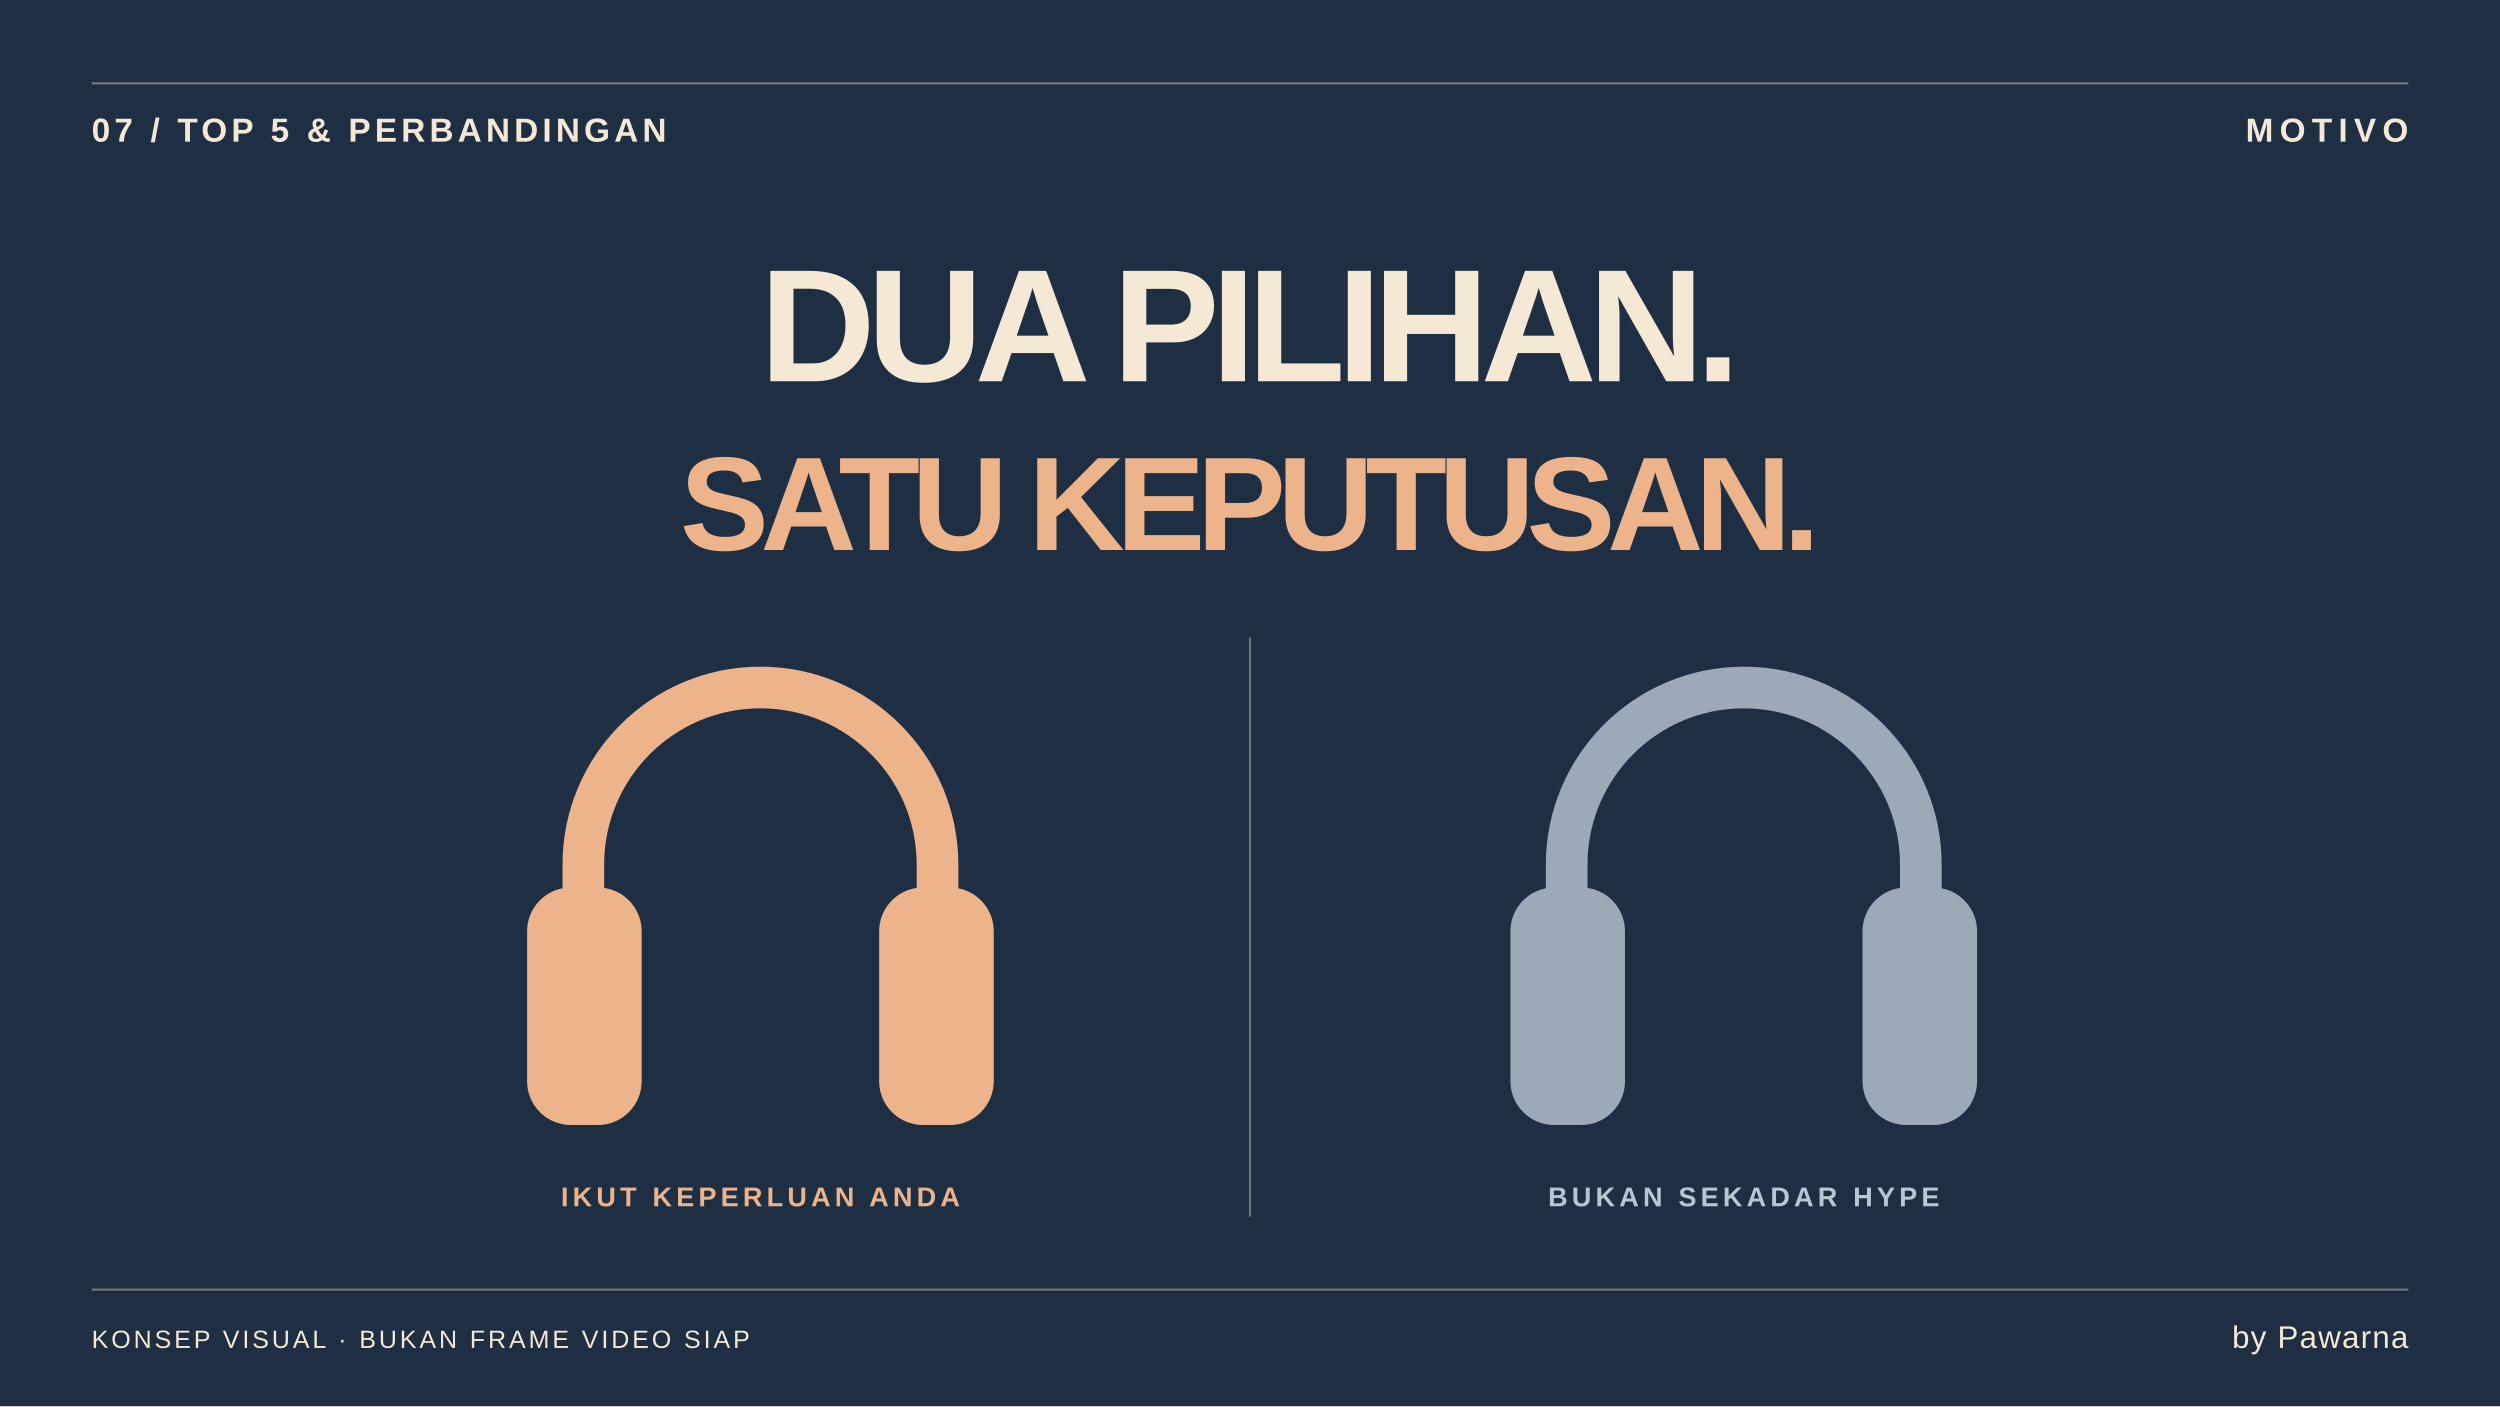
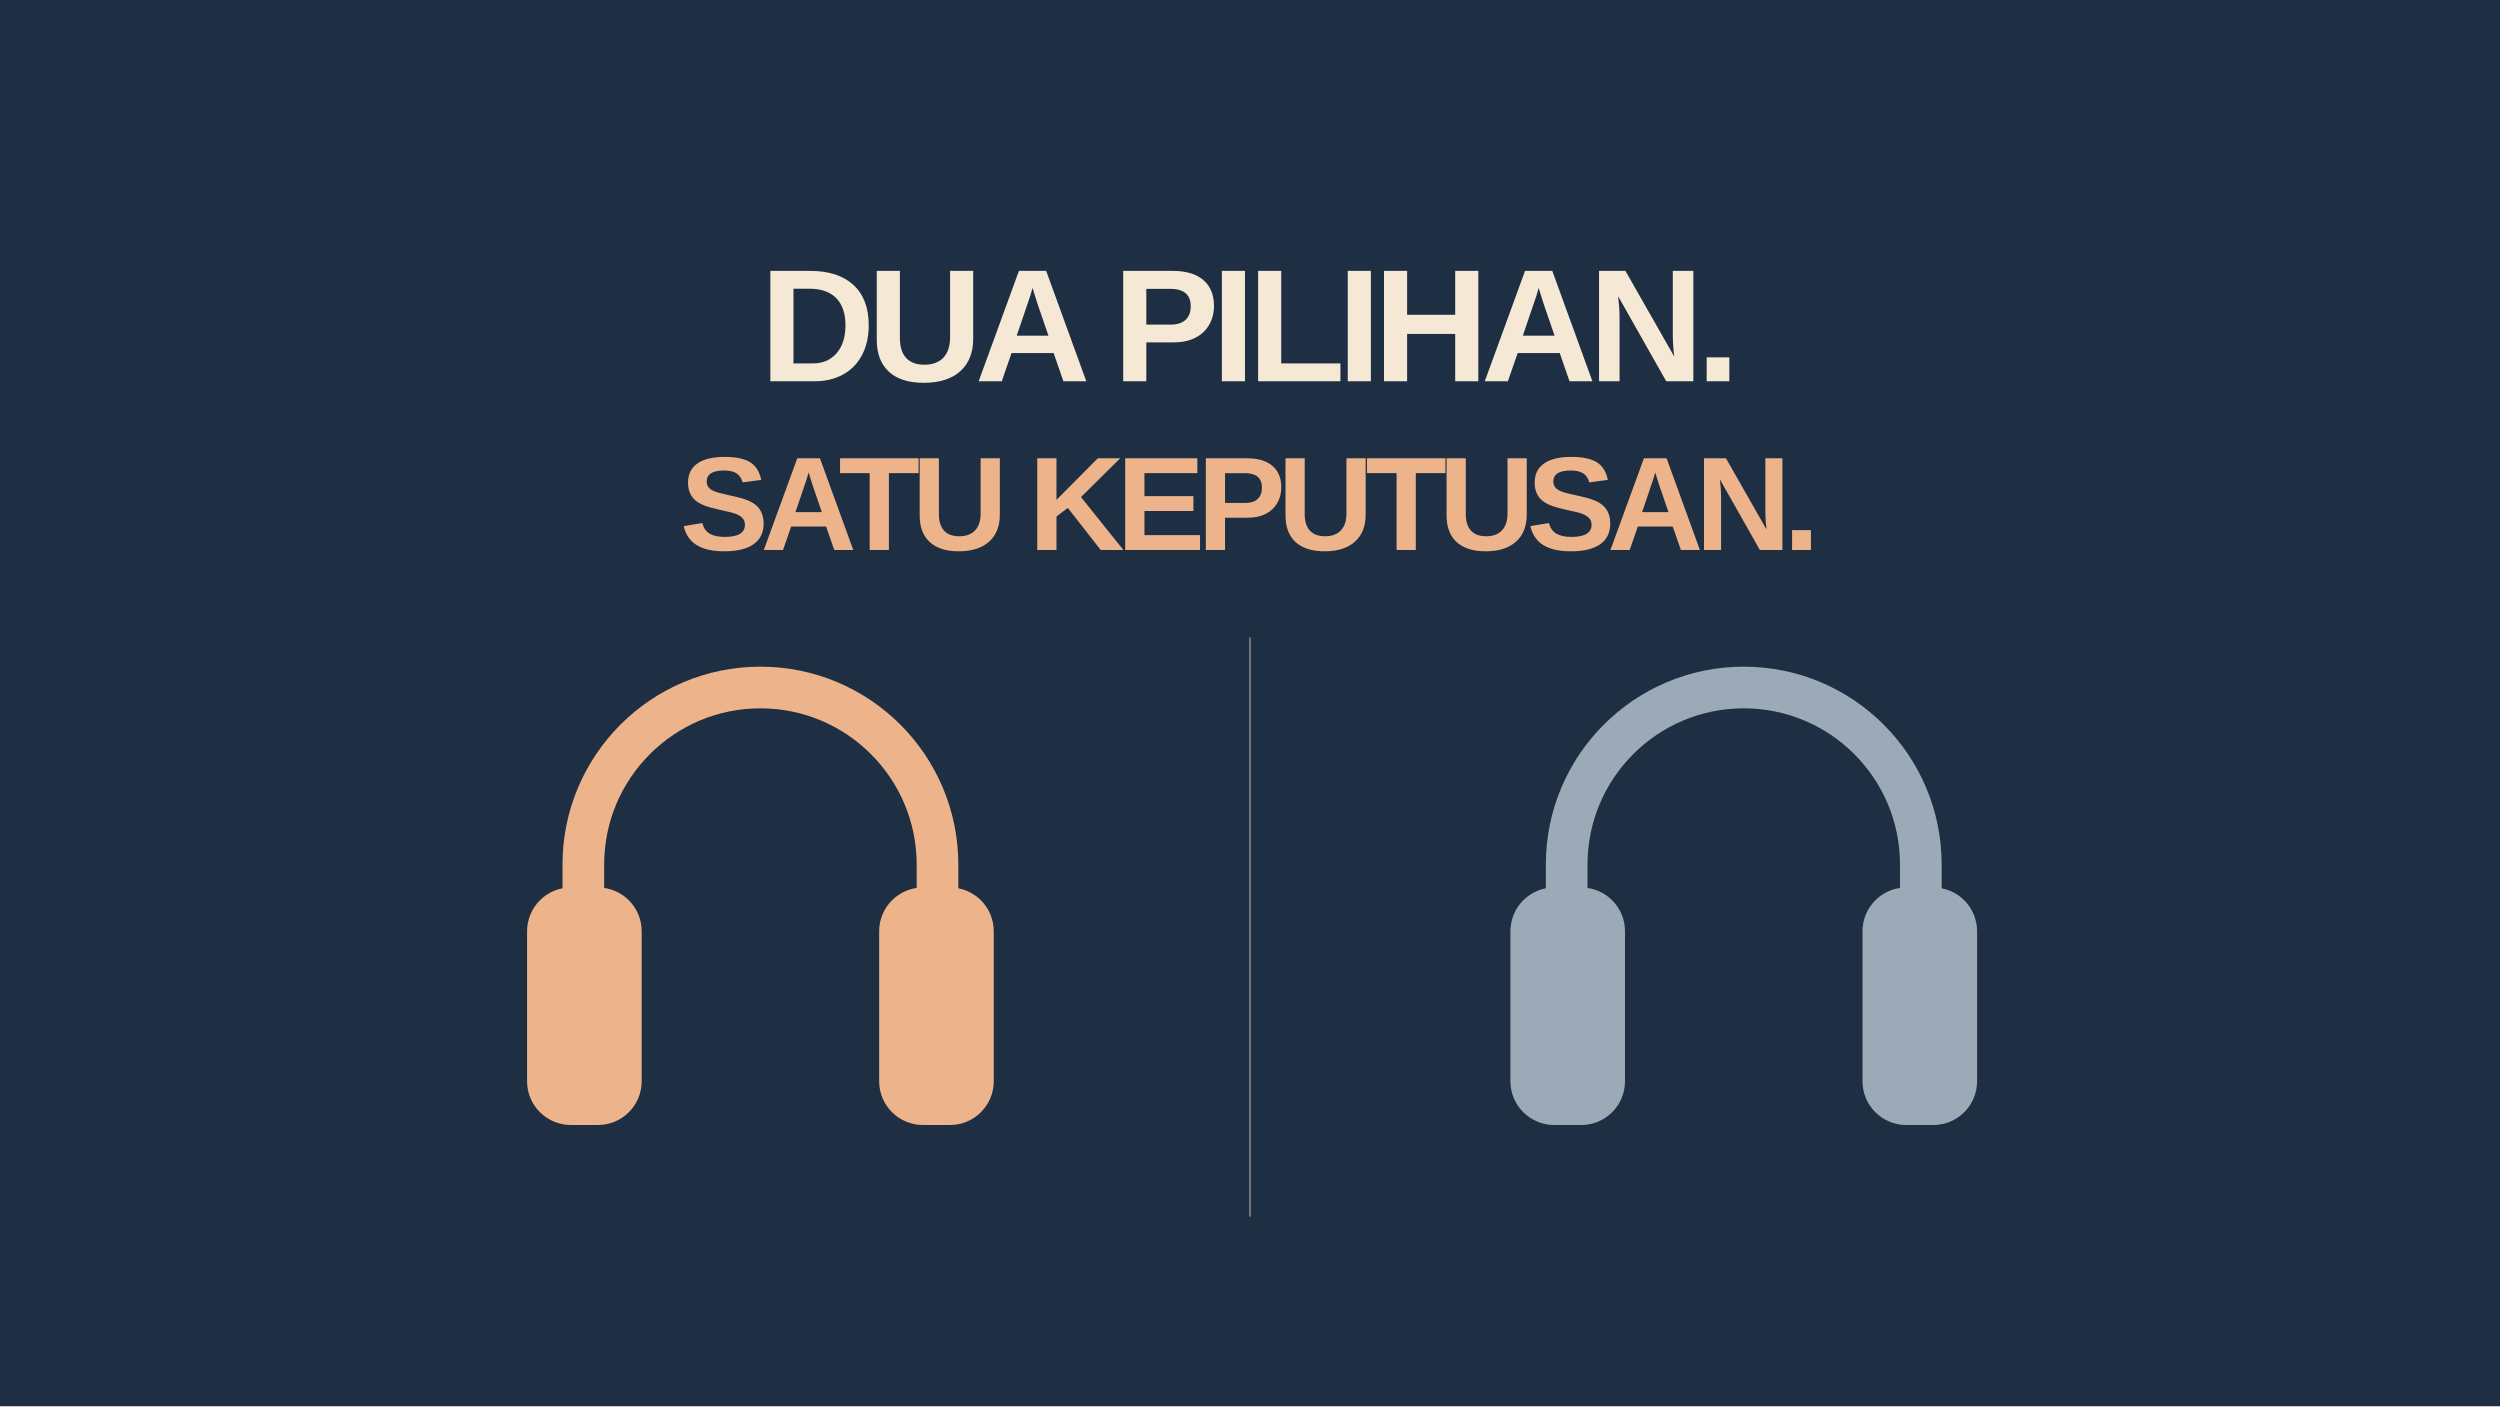
<svg xmlns="http://www.w3.org/2000/svg" width="1200" height="675" viewBox="0 0 1200 675" role="img" aria-labelledby="title desc">
  <rect width="1200" height="675" fill="#1e2f43" />
  <path d="M600 306V584" stroke="#c0b9ac" opacity=".5" />
  <text x="600" y="183" fill="#f5e8d5" font-family="Arial, sans-serif" font-size="77" font-weight="800" letter-spacing="-4" text-anchor="middle">DUA PILIHAN.</text>
  <text x="600" y="264" fill="#edb48c" font-family="Arial, sans-serif" font-size="64" font-weight="800" letter-spacing="-4" text-anchor="middle">SATU KEPUTUSAN.</text>
  <path d="M280 490V415A85 85 0 0 1 450 415V490" fill="none" stroke="#edb48c" stroke-width="20" />
  <rect x="253" y="426" width="55" height="114" rx="21" fill="#edb48c" />
  <rect x="422" y="426" width="55" height="114" rx="21" fill="#edb48c" />
  <path d="M752 490V415A85 85 0 0 1 922 415V490" fill="none" stroke="#9baab6" stroke-width="20" />
  <rect x="725" y="426" width="55" height="114" rx="21" fill="#9baab6" />
  <rect x="894" y="426" width="55" height="114" rx="21" fill="#9baab6" />
-   <text x="365" y="579" fill="#edb48c" font-family="Arial, sans-serif" font-size="13" font-weight="800" letter-spacing="2" text-anchor="middle">IKUT KEPERLUAN ANDA</text>
-   <text x="837" y="579" fill="#b6c8d3" font-family="Arial, sans-serif" font-size="13" font-weight="800" letter-spacing="2" text-anchor="middle">BUKAN SEKADAR HYPE</text>
-   <path d="M44 40H1156" stroke="#f5e8d5" opacity=".4" />
-   <text x="44" y="68" fill="#f5e8d5" font-family="Arial, sans-serif" font-size="16" font-weight="600" letter-spacing="2">07 / TOP 5 &amp; PERBANDINGAN</text>
-   <text x="1156" y="68" fill="#f5e8d5" font-family="Arial, sans-serif" font-size="16" font-weight="700" letter-spacing="3" text-anchor="end">MOTIVO</text>
-   <path d="M44 619H1156" stroke="#f5e8d5" opacity=".4" />
-   <text x="44" y="647" fill="#f5e8d5" font-family="Arial, sans-serif" font-size="12" font-weight="400" letter-spacing="1.4">KONSEP VISUAL · BUKAN FRAME VIDEO SIAP</text>
-   <text x="1156" y="647" fill="#f5e8d5" font-family="Arial, sans-serif" font-size="15" font-weight="500" letter-spacing="0.6" text-anchor="end">by Pawarna</text>
</svg>
